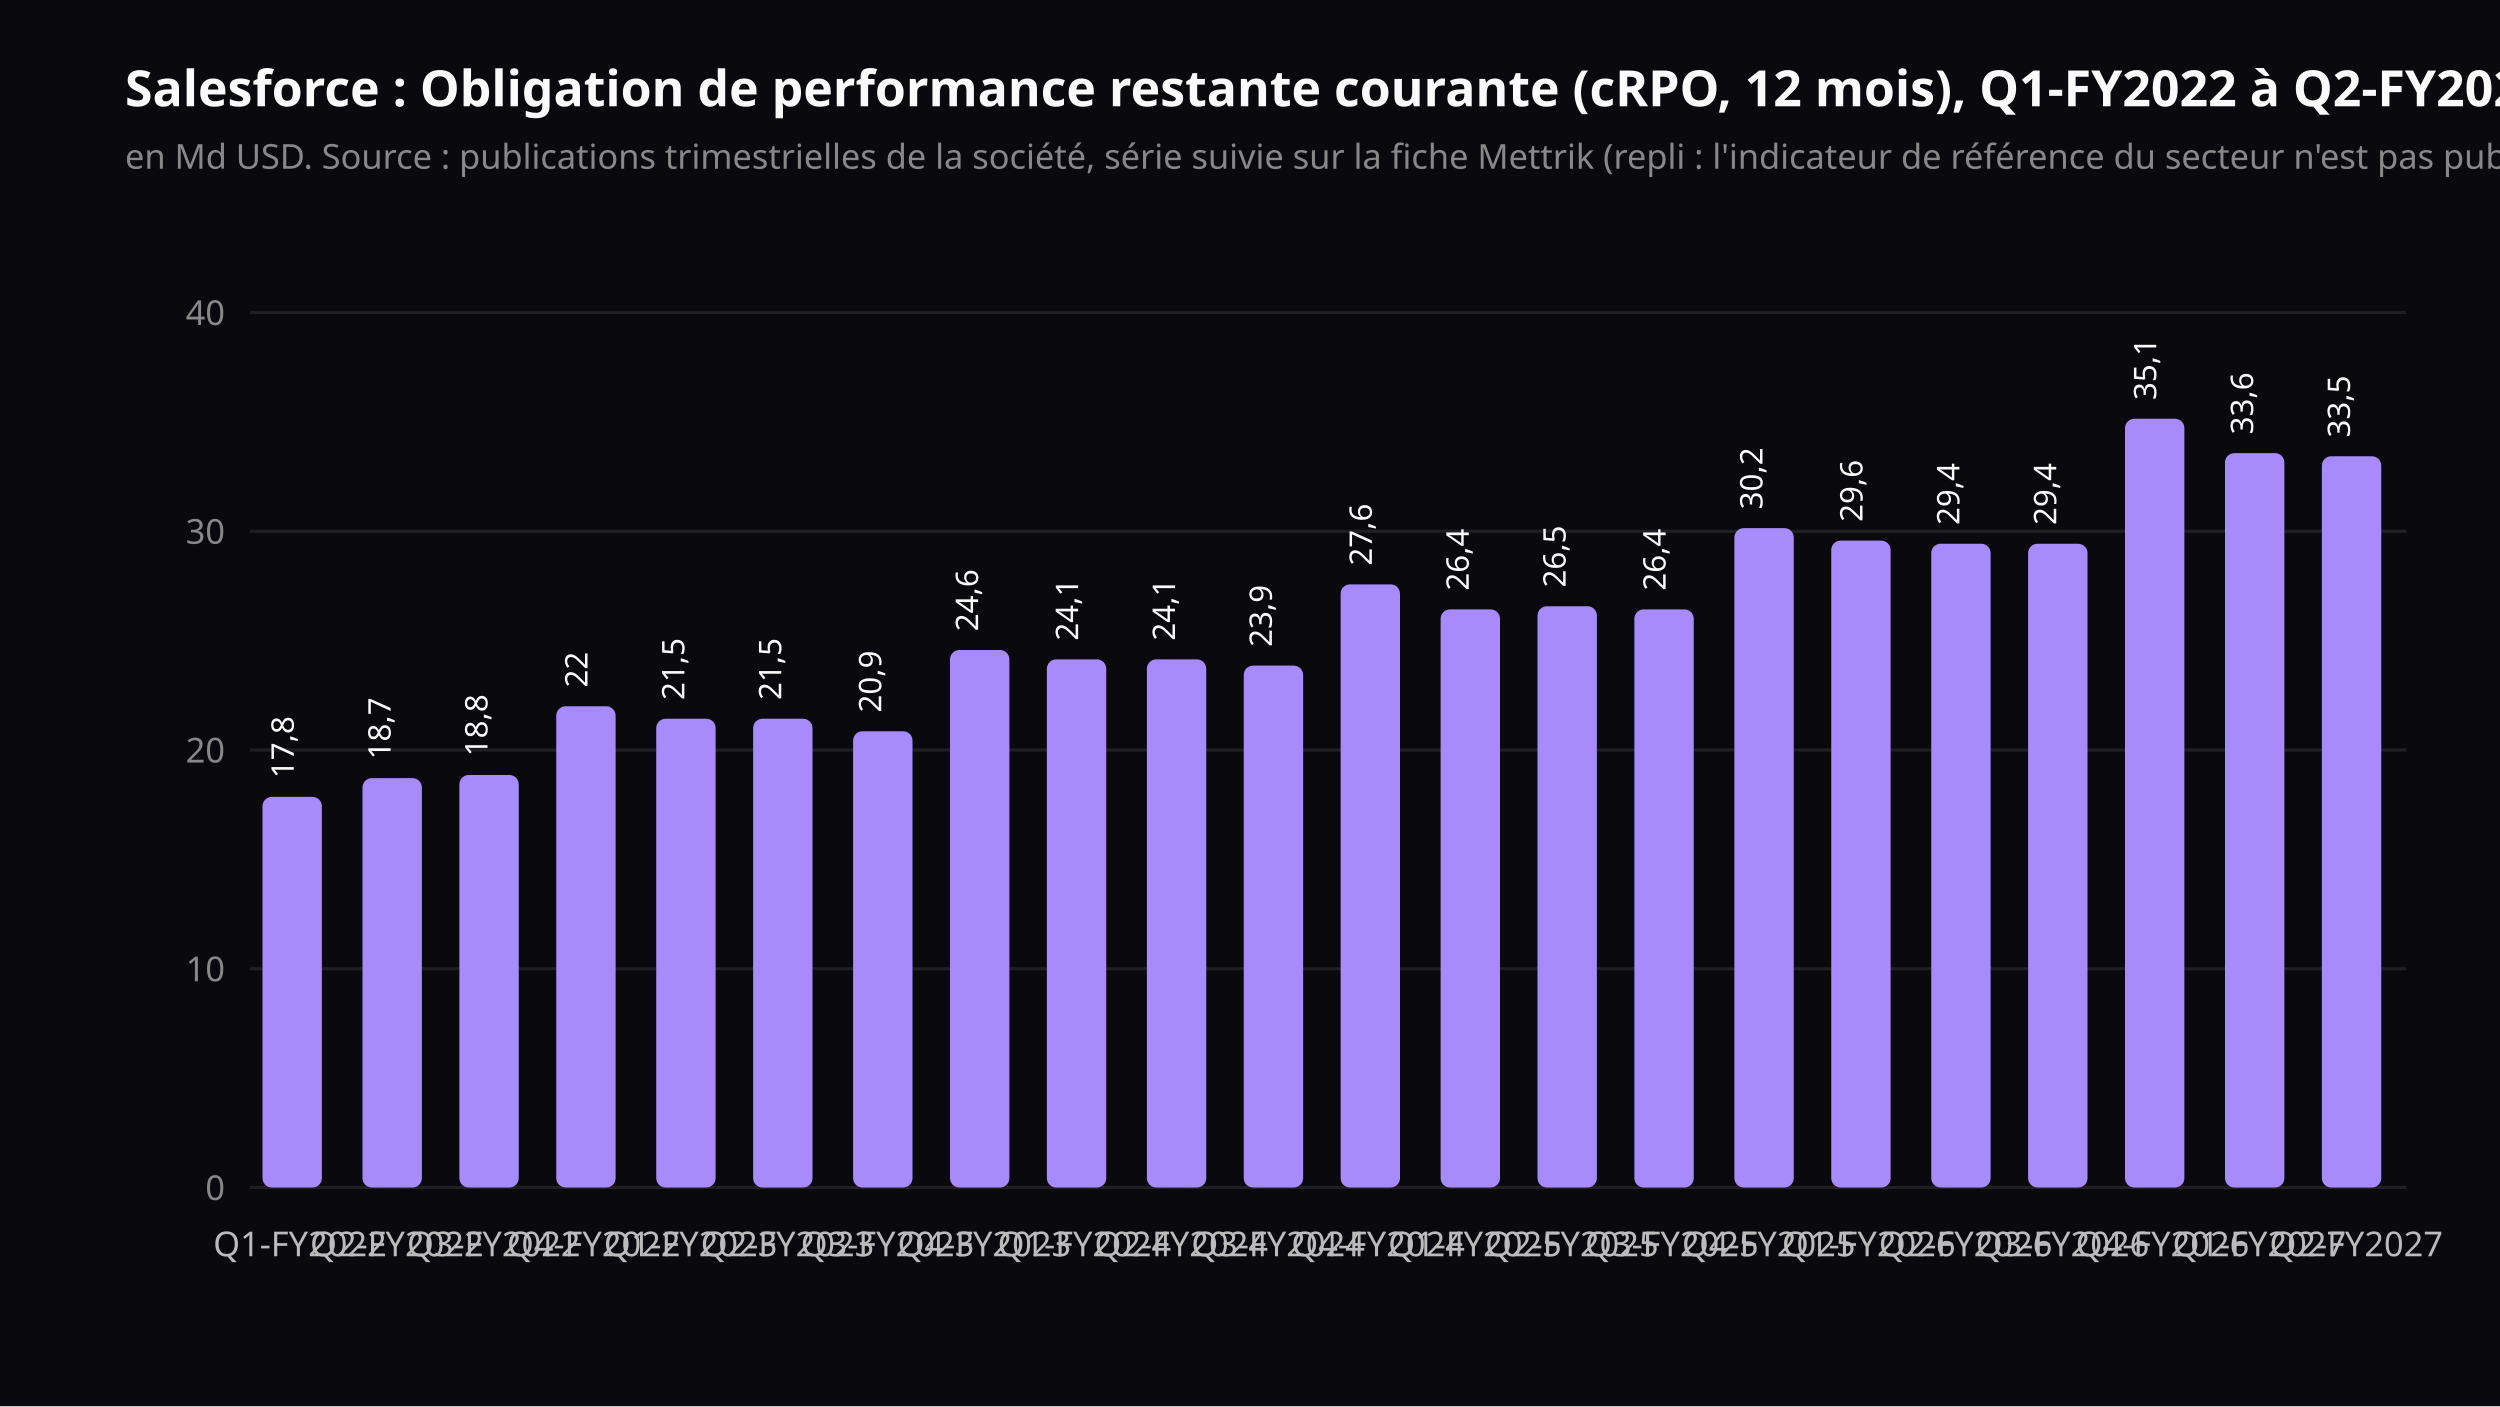
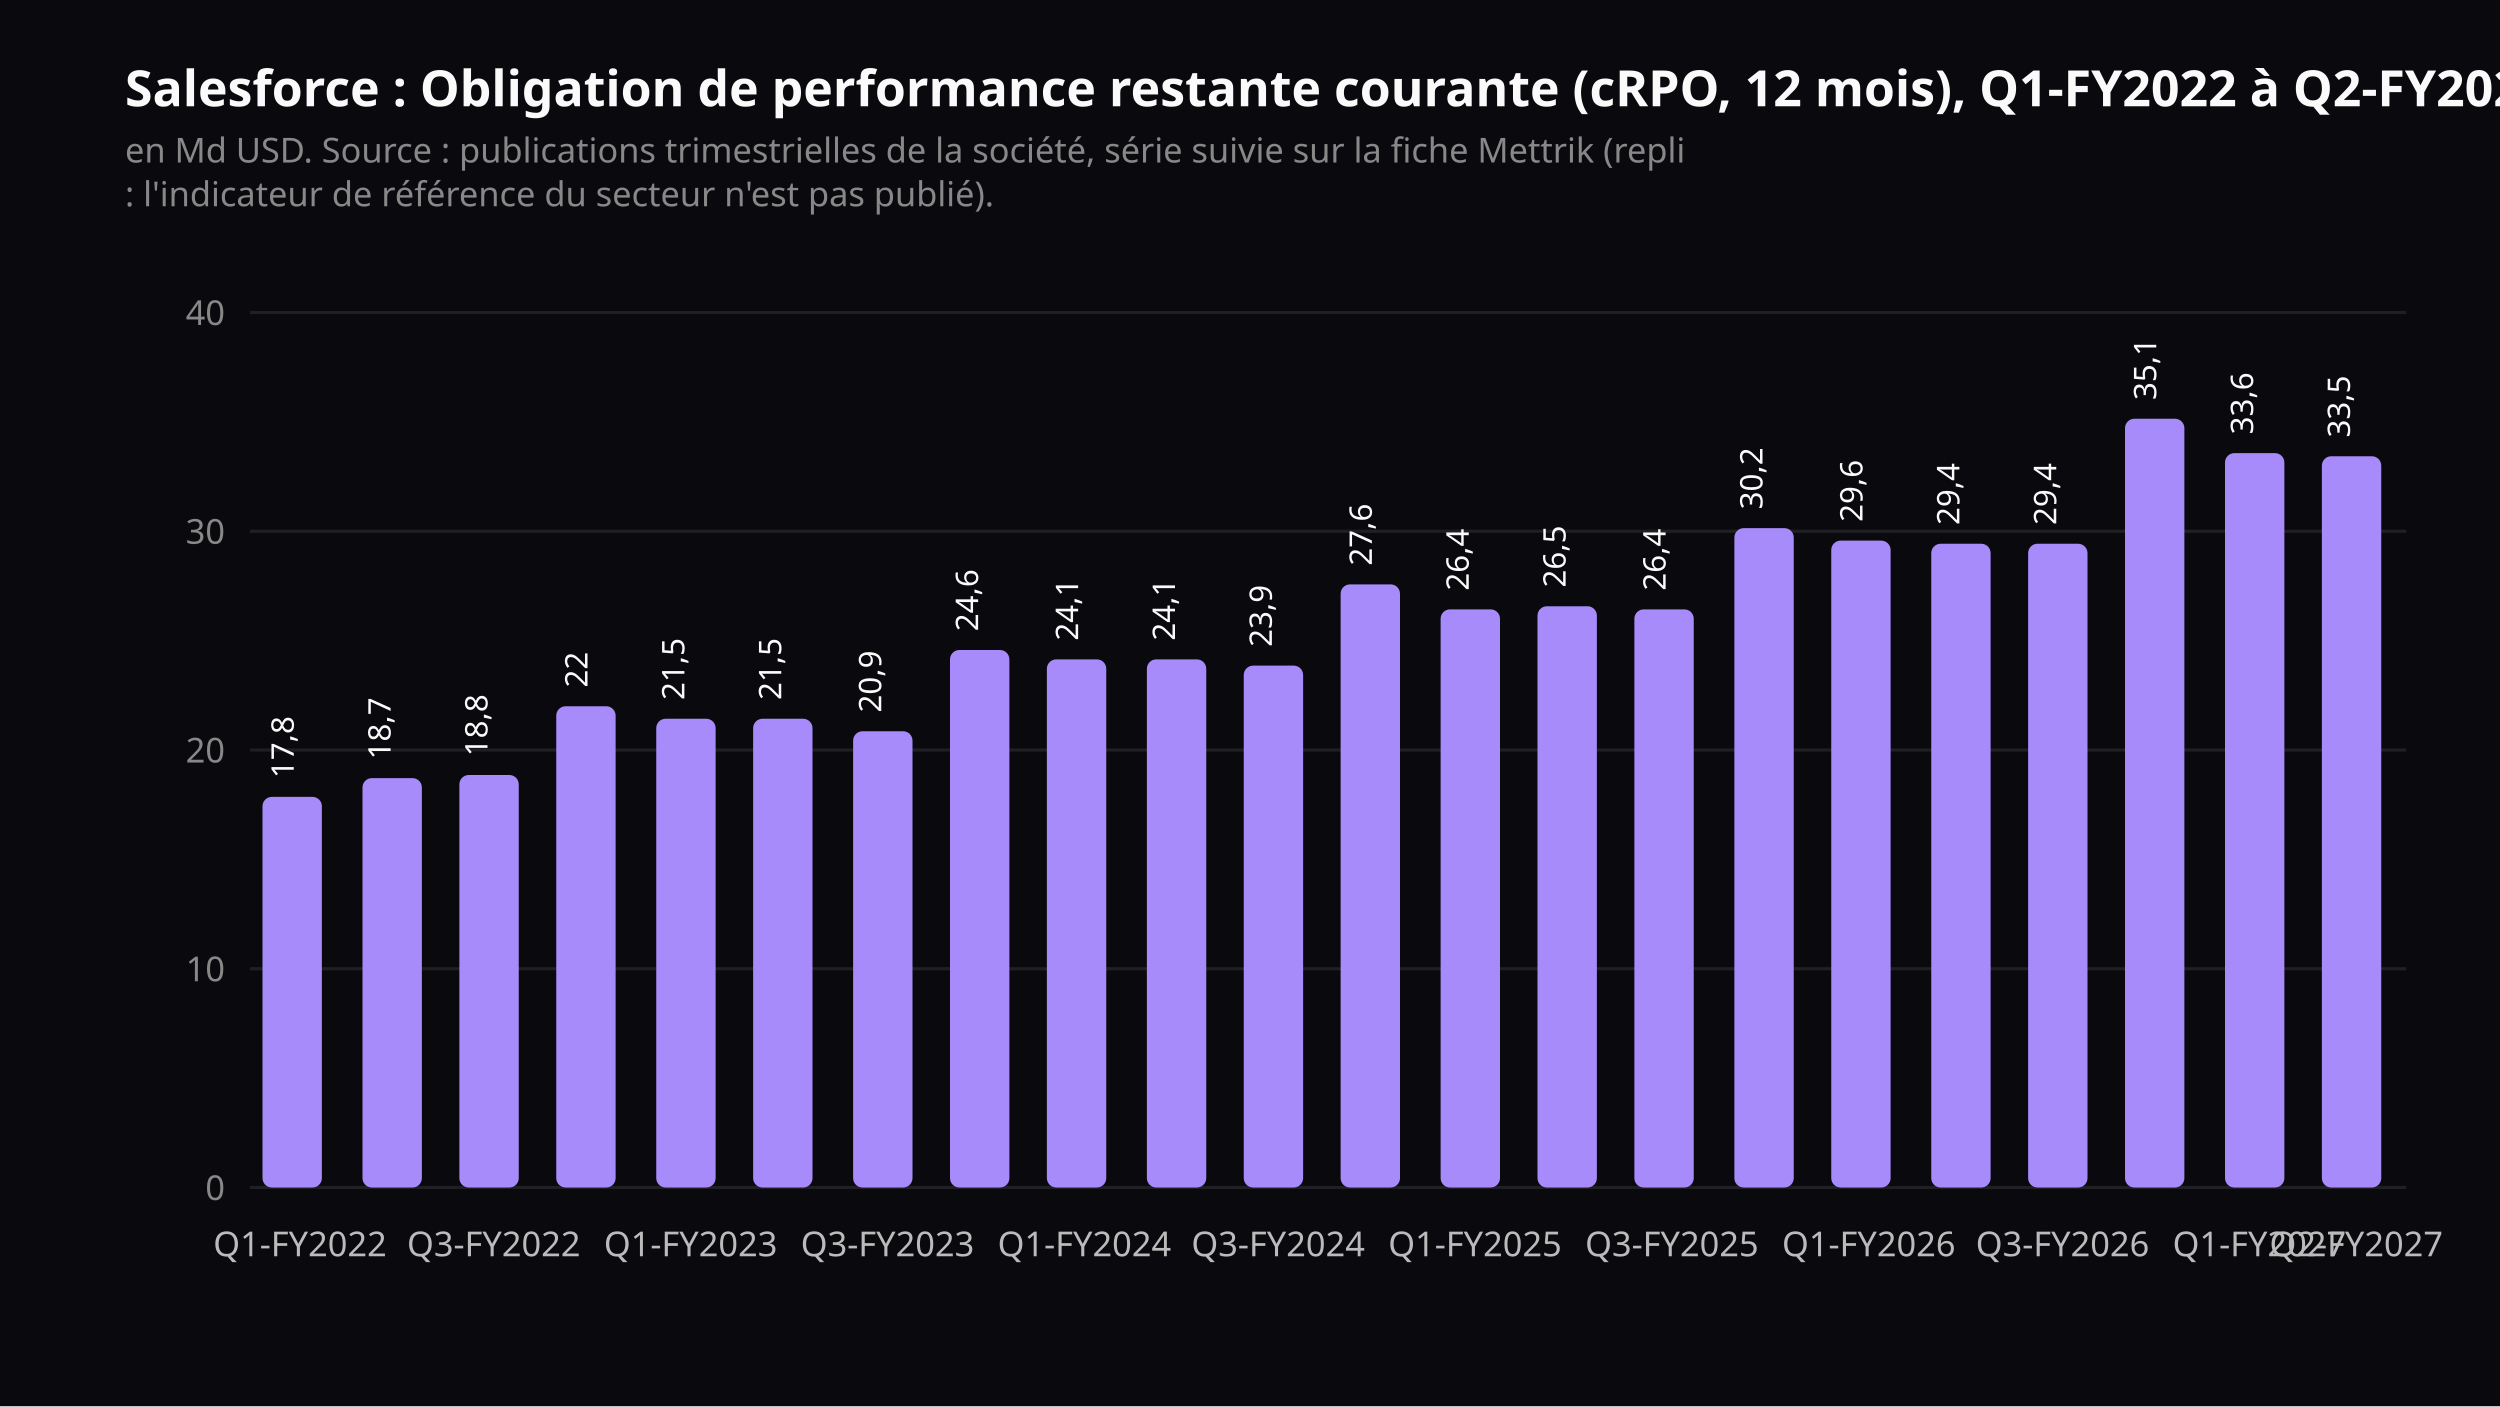
<svg xmlns="http://www.w3.org/2000/svg" viewBox="0 0 800 450" font-family="ui-sans-serif, system-ui">
  <rect width="800" height="450" fill="#0a0a0e" />
  <text x="40" y="34" fill="#fafafa" font-size="16" font-weight="700">Salesforce : Obligation de performance restante courante (cRPO, 12 mois), Q1-FY2022 à Q2-FY2027</text>
-   <text x="40" y="54" fill="#888" font-size="11">en Md USD. Source : publications trimestrielles de la société, série suivie sur la fiche Mettrik (repli : l'indicateur de référence du secteur n'est pas publié).</text>
+   <text x="40" y="52" fill="#888" font-size="11">en Md USD. Source : publications trimestrielles de la société, série suivie sur la fiche Mettrik (repli</text>
+   <text x="40" y="66" fill="#888" font-size="11">: l'indicateur de référence du secteur n'est pas publié).</text>
  <line x1="80" y1="380" x2="770" y2="380" stroke="#1f1f24" stroke-width="1" />
  <text x="72" y="384" text-anchor="end" fill="#888" font-size="11" font-family="ui-monospace">0</text>
  <line x1="80" y1="310" x2="770" y2="310" stroke="#1f1f24" stroke-width="1" />
  <text x="72" y="314" text-anchor="end" fill="#888" font-size="11" font-family="ui-monospace">10</text>
  <line x1="80" y1="240" x2="770" y2="240" stroke="#1f1f24" stroke-width="1" />
  <text x="72" y="244" text-anchor="end" fill="#888" font-size="11" font-family="ui-monospace">20</text>
  <line x1="80" y1="170" x2="770" y2="170" stroke="#1f1f24" stroke-width="1" />
  <text x="72" y="174" text-anchor="end" fill="#888" font-size="11" font-family="ui-monospace">30</text>
  <line x1="80" y1="100" x2="770" y2="100" stroke="#1f1f24" stroke-width="1" />
  <text x="72" y="104" text-anchor="end" fill="#888" font-size="11" font-family="ui-monospace">40</text>
  <rect x="84" y="255" width="19" height="125" fill="#a78bfa" rx="3" />
  <text x="94" y="249" text-anchor="start" fill="#fafafa" font-size="10" font-family="ui-monospace" transform="rotate(-90 94 249)">17,8</text>
  <text x="96" y="402" text-anchor="middle" fill="#bbb" font-size="11">Q1-FY2022</text>
  <rect x="116" y="249" width="19" height="131" fill="#a78bfa" rx="3" />
  <text x="125" y="243" text-anchor="start" fill="#fafafa" font-size="10" font-family="ui-monospace" transform="rotate(-90 125 243)">18,7</text>
-   <text x="127" y="402" text-anchor="middle" fill="#bbb" font-size="11">Q2-FY2022</text>
  <rect x="147" y="248" width="19" height="132" fill="#a78bfa" rx="3" />
  <text x="156" y="242" text-anchor="start" fill="#fafafa" font-size="10" font-family="ui-monospace" transform="rotate(-90 156 242)">18,8</text>
  <text x="158" y="402" text-anchor="middle" fill="#bbb" font-size="11">Q3-FY2022</text>
  <rect x="178" y="226" width="19" height="154" fill="#a78bfa" rx="3" />
  <text x="188" y="220" text-anchor="start" fill="#fafafa" font-size="10" font-family="ui-monospace" transform="rotate(-90 188 220)">22</text>
-   <text x="190" y="402" text-anchor="middle" fill="#bbb" font-size="11">Q4-FY2022</text>
  <rect x="210" y="230" width="19" height="150" fill="#a78bfa" rx="3" />
  <text x="219" y="224" text-anchor="start" fill="#fafafa" font-size="10" font-family="ui-monospace" transform="rotate(-90 219 224)">21,5</text>
  <text x="221" y="402" text-anchor="middle" fill="#bbb" font-size="11">Q1-FY2023</text>
  <rect x="241" y="230" width="19" height="150" fill="#a78bfa" rx="3" />
  <text x="250" y="224" text-anchor="start" fill="#fafafa" font-size="10" font-family="ui-monospace" transform="rotate(-90 250 224)">21,5</text>
-   <text x="252" y="402" text-anchor="middle" fill="#bbb" font-size="11">Q2-FY2023</text>
  <rect x="273" y="234" width="19" height="146" fill="#a78bfa" rx="3" />
  <text x="282" y="228" text-anchor="start" fill="#fafafa" font-size="10" font-family="ui-monospace" transform="rotate(-90 282 228)">20,9</text>
  <text x="284" y="402" text-anchor="middle" fill="#bbb" font-size="11">Q3-FY2023</text>
  <rect x="304" y="208" width="19" height="172" fill="#a78bfa" rx="3" />
  <text x="313" y="202" text-anchor="start" fill="#fafafa" font-size="10" font-family="ui-monospace" transform="rotate(-90 313 202)">24,6</text>
-   <text x="315" y="402" text-anchor="middle" fill="#bbb" font-size="11">Q4-FY2023</text>
  <rect x="335" y="211" width="19" height="169" fill="#a78bfa" rx="3" />
  <text x="345" y="205" text-anchor="start" fill="#fafafa" font-size="10" font-family="ui-monospace" transform="rotate(-90 345 205)">24,1</text>
  <text x="347" y="402" text-anchor="middle" fill="#bbb" font-size="11">Q1-FY2024</text>
  <rect x="367" y="211" width="19" height="169" fill="#a78bfa" rx="3" />
  <text x="376" y="205" text-anchor="start" fill="#fafafa" font-size="10" font-family="ui-monospace" transform="rotate(-90 376 205)">24,1</text>
-   <text x="378" y="402" text-anchor="middle" fill="#bbb" font-size="11">Q2-FY2024</text>
  <rect x="398" y="213" width="19" height="167" fill="#a78bfa" rx="3" />
  <text x="407" y="207" text-anchor="start" fill="#fafafa" font-size="10" font-family="ui-monospace" transform="rotate(-90 407 207)">23,9</text>
  <text x="409" y="402" text-anchor="middle" fill="#bbb" font-size="11">Q3-FY2024</text>
  <rect x="429" y="187" width="19" height="193" fill="#a78bfa" rx="3" />
  <text x="439" y="181" text-anchor="start" fill="#fafafa" font-size="10" font-family="ui-monospace" transform="rotate(-90 439 181)">27,6</text>
-   <text x="441" y="402" text-anchor="middle" fill="#bbb" font-size="11">Q4-FY2024</text>
  <rect x="461" y="195" width="19" height="185" fill="#a78bfa" rx="3" />
  <text x="470" y="189" text-anchor="start" fill="#fafafa" font-size="10" font-family="ui-monospace" transform="rotate(-90 470 189)">26,4</text>
  <text x="472" y="402" text-anchor="middle" fill="#bbb" font-size="11">Q1-FY2025</text>
  <rect x="492" y="194" width="19" height="186" fill="#a78bfa" rx="3" />
  <text x="501" y="188" text-anchor="start" fill="#fafafa" font-size="10" font-family="ui-monospace" transform="rotate(-90 501 188)">26,5</text>
-   <text x="503" y="402" text-anchor="middle" fill="#bbb" font-size="11">Q2-FY2025</text>
  <rect x="523" y="195" width="19" height="185" fill="#a78bfa" rx="3" />
  <text x="533" y="189" text-anchor="start" fill="#fafafa" font-size="10" font-family="ui-monospace" transform="rotate(-90 533 189)">26,4</text>
  <text x="535" y="402" text-anchor="middle" fill="#bbb" font-size="11">Q3-FY2025</text>
  <rect x="555" y="169" width="19" height="211" fill="#a78bfa" rx="3" />
  <text x="564" y="163" text-anchor="start" fill="#fafafa" font-size="10" font-family="ui-monospace" transform="rotate(-90 564 163)">30,2</text>
-   <text x="566" y="402" text-anchor="middle" fill="#bbb" font-size="11">Q4-FY2025</text>
  <rect x="586" y="173" width="19" height="207" fill="#a78bfa" rx="3" />
  <text x="596" y="167" text-anchor="start" fill="#fafafa" font-size="10" font-family="ui-monospace" transform="rotate(-90 596 167)">29,6</text>
  <text x="598" y="402" text-anchor="middle" fill="#bbb" font-size="11">Q1-FY2026</text>
  <rect x="618" y="174" width="19" height="206" fill="#a78bfa" rx="3" />
  <text x="627" y="168" text-anchor="start" fill="#fafafa" font-size="10" font-family="ui-monospace" transform="rotate(-90 627 168)">29,4</text>
-   <text x="629" y="402" text-anchor="middle" fill="#bbb" font-size="11">Q2-FY2026</text>
  <rect x="649" y="174" width="19" height="206" fill="#a78bfa" rx="3" />
  <text x="658" y="168" text-anchor="start" fill="#fafafa" font-size="10" font-family="ui-monospace" transform="rotate(-90 658 168)">29,4</text>
  <text x="660" y="402" text-anchor="middle" fill="#bbb" font-size="11">Q3-FY2026</text>
  <rect x="680" y="134" width="19" height="246" fill="#a78bfa" rx="3" />
  <text x="690" y="128" text-anchor="start" fill="#fafafa" font-size="10" font-family="ui-monospace" transform="rotate(-90 690 128)">35,1</text>
-   <text x="692" y="402" text-anchor="middle" fill="#bbb" font-size="11">Q4-FY2026</text>
  <rect x="712" y="145" width="19" height="235" fill="#a78bfa" rx="3" />
  <text x="721" y="139" text-anchor="start" fill="#fafafa" font-size="10" font-family="ui-monospace" transform="rotate(-90 721 139)">33,6</text>
  <text x="723" y="402" text-anchor="middle" fill="#bbb" font-size="11">Q1-FY2027</text>
  <rect x="743" y="146" width="19" height="234" fill="#a78bfa" rx="3" />
  <text x="752" y="140" text-anchor="start" fill="#fafafa" font-size="10" font-family="ui-monospace" transform="rotate(-90 752 140)">33,5</text>
  <text x="754" y="402" text-anchor="middle" fill="#bbb" font-size="11">Q2-FY2027</text>
</svg>
